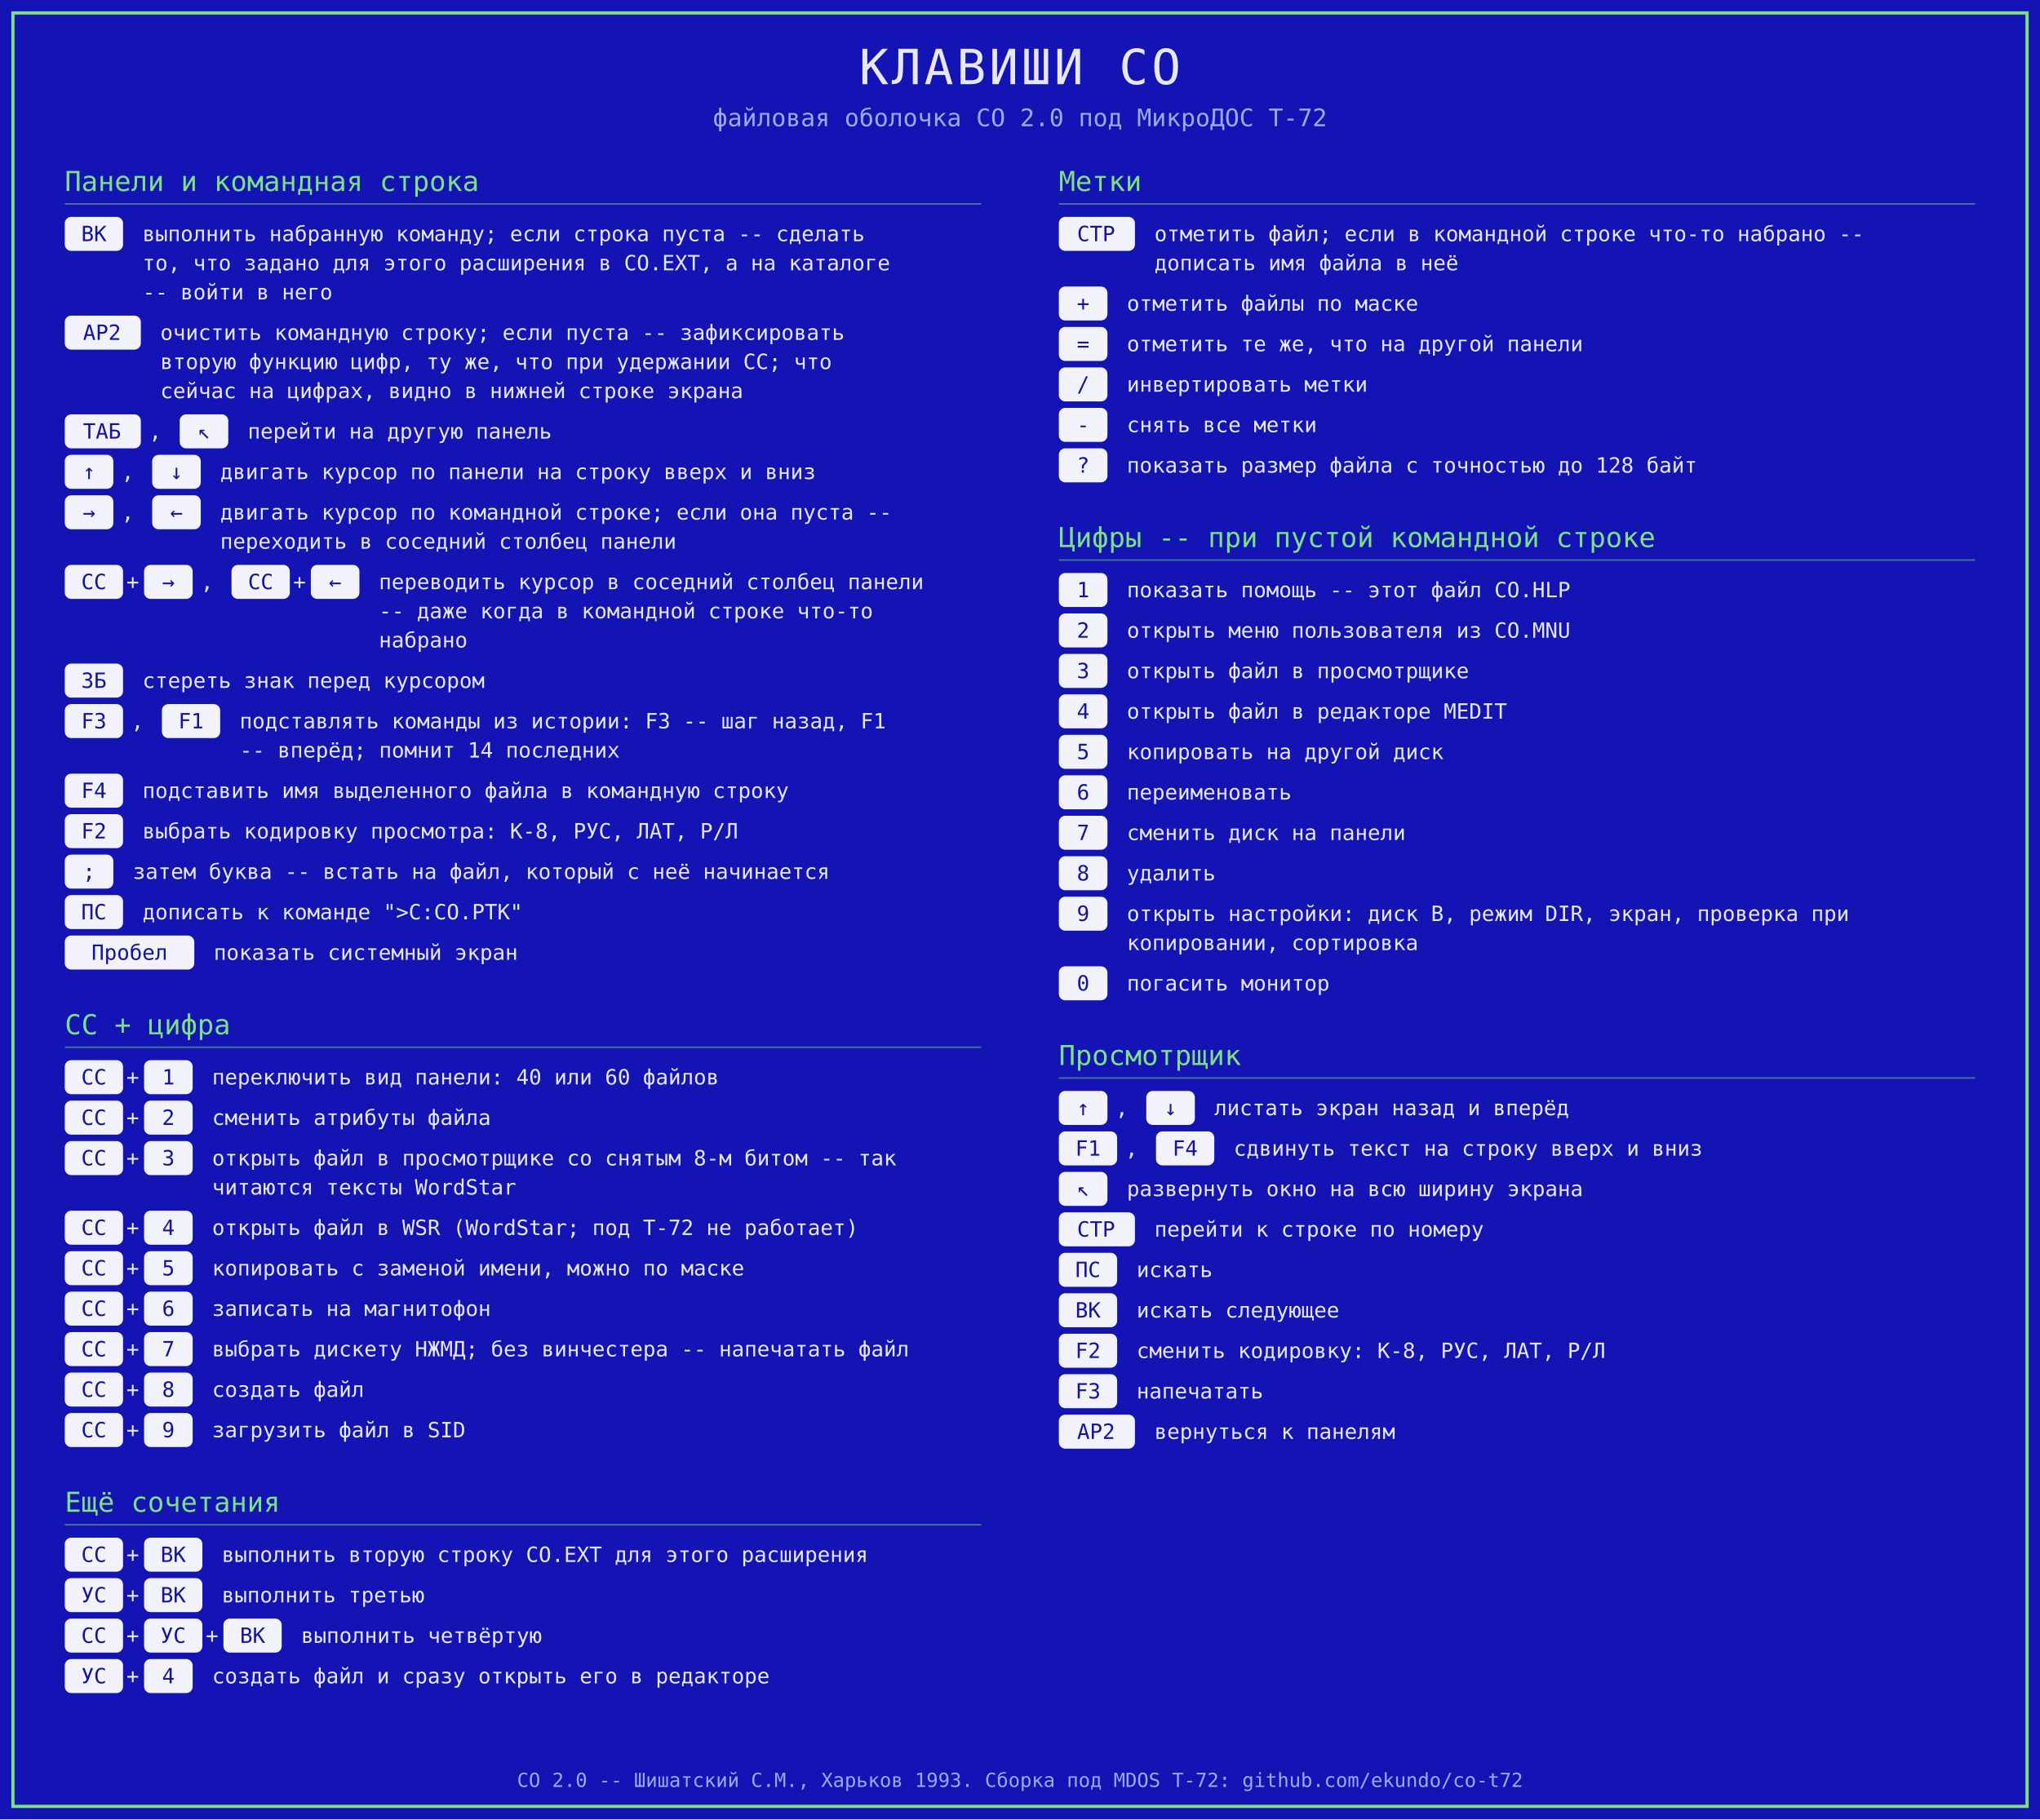
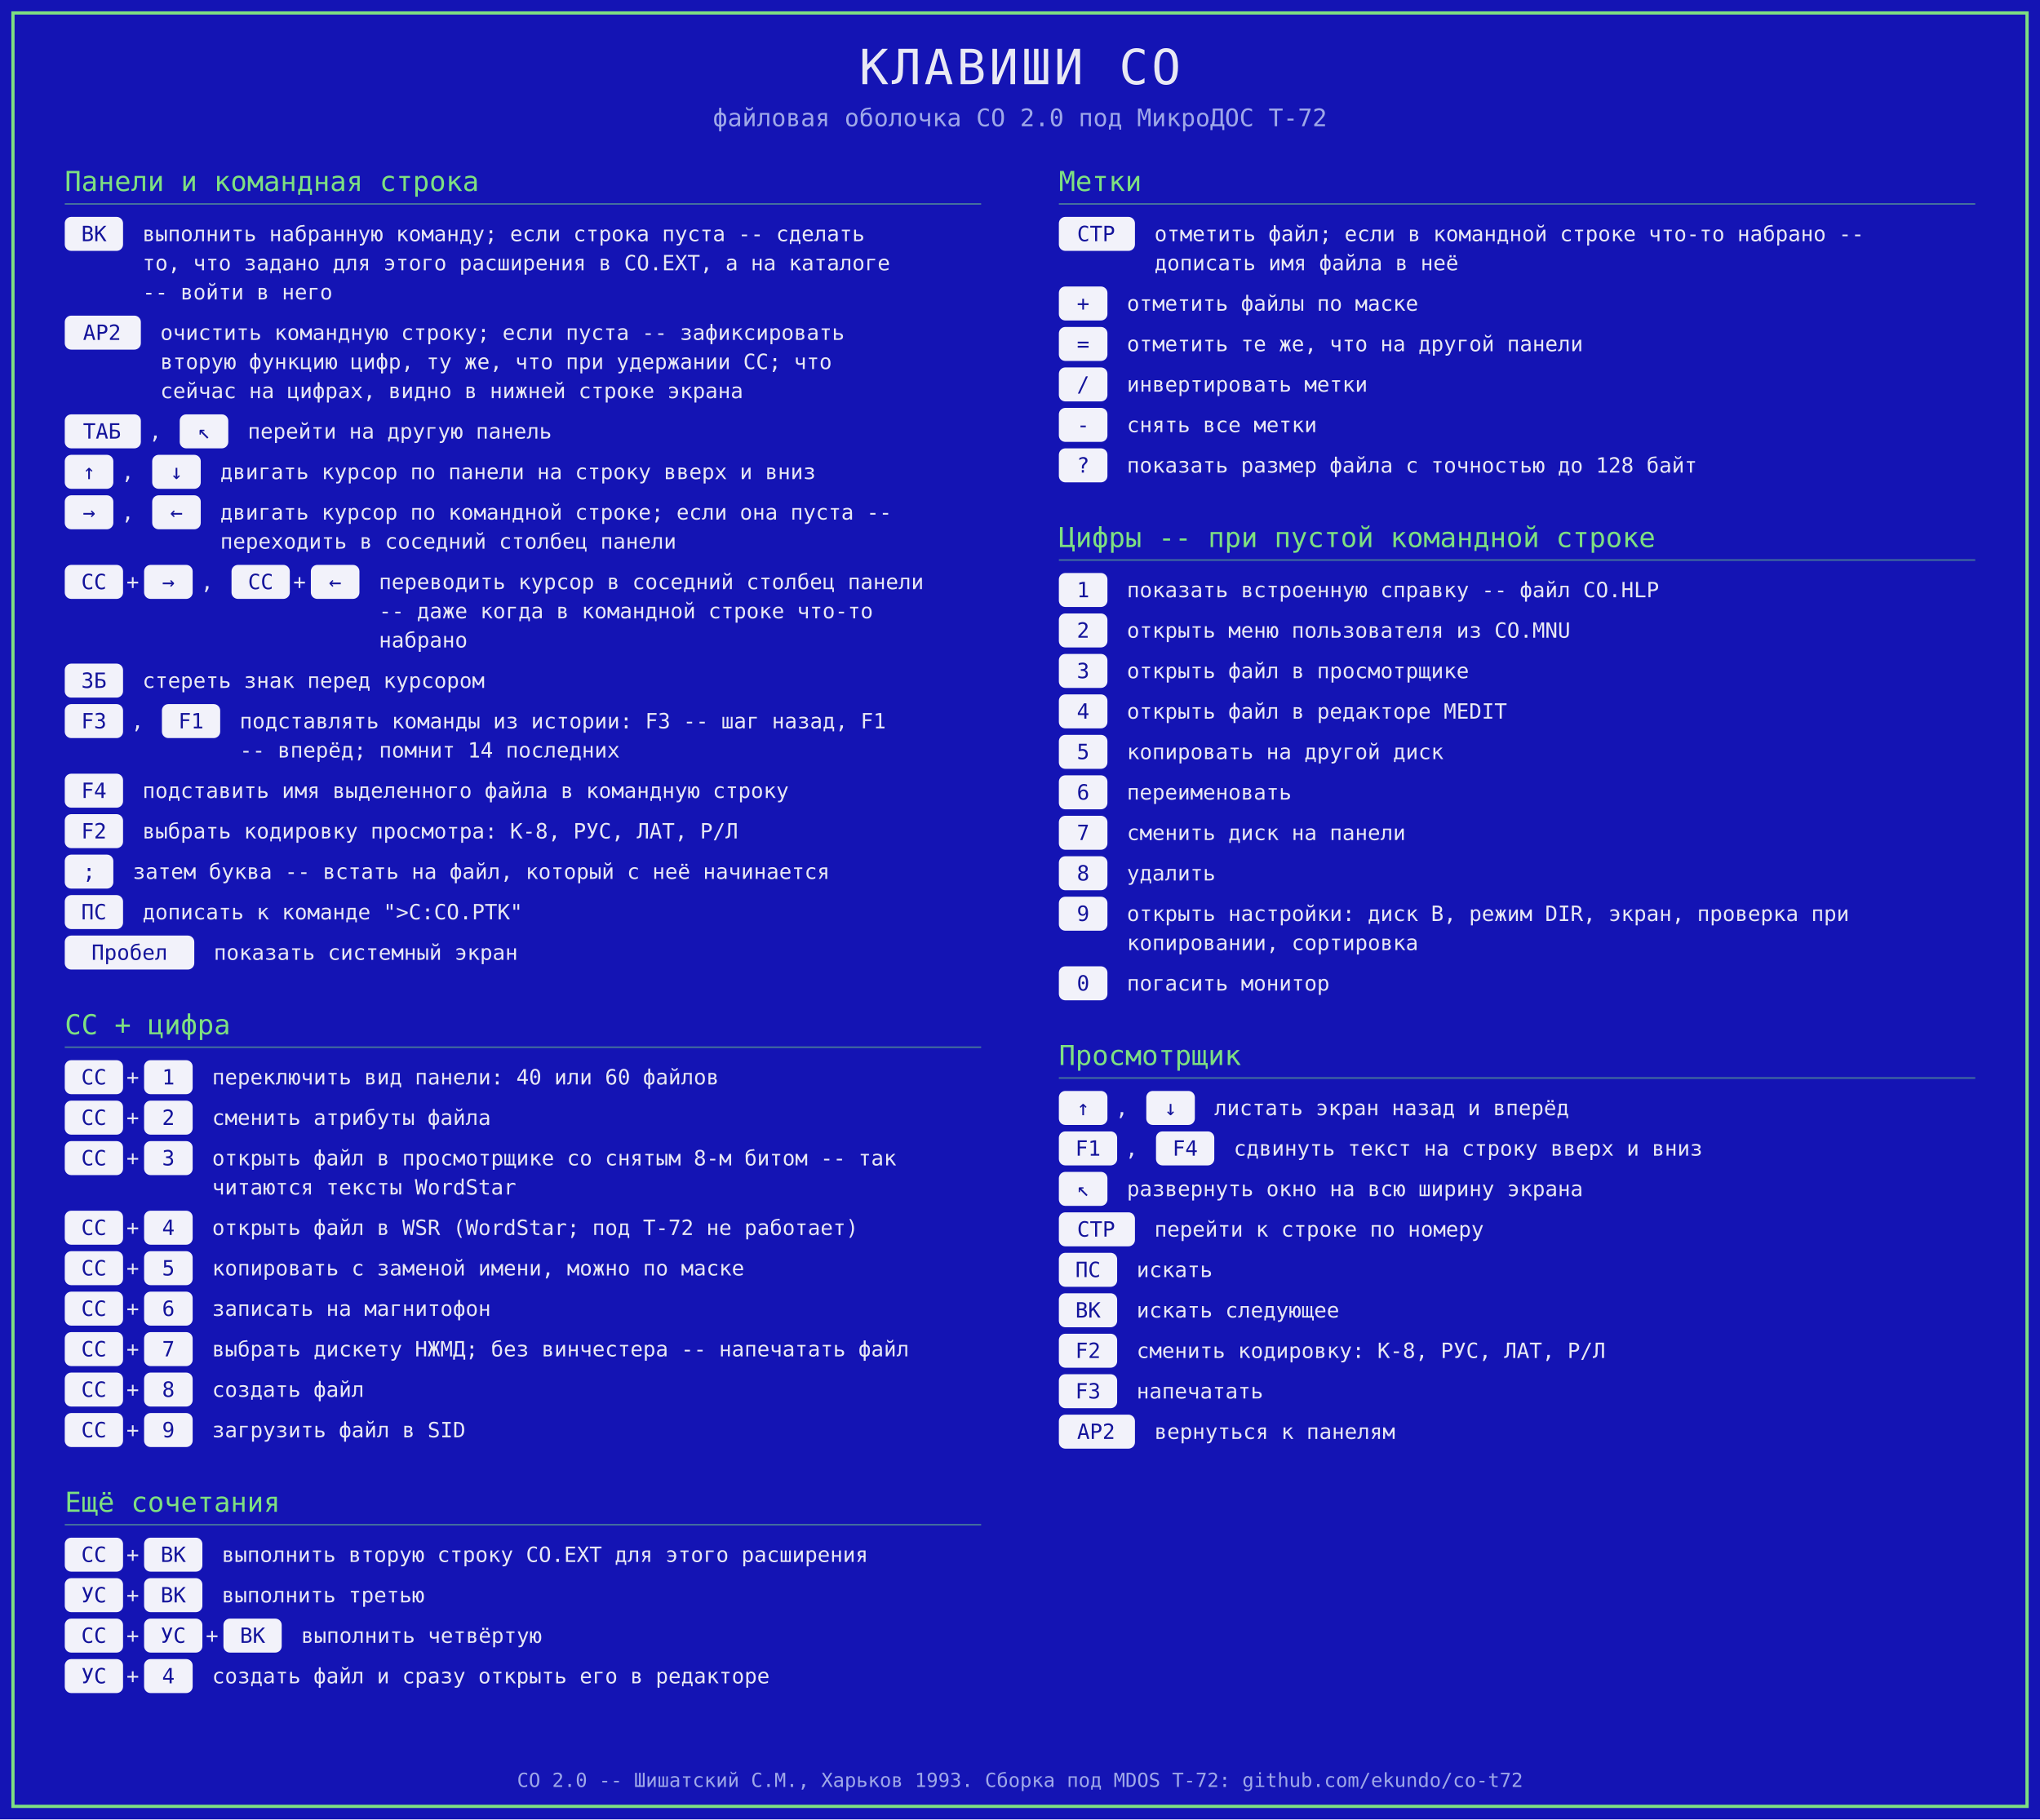
<svg xmlns="http://www.w3.org/2000/svg" viewBox="0 0 1260 1124" width="1260" height="1124" font-family="Menlo, Consolas, &quot;DejaVu Sans Mono&quot;, monospace">
  <rect width="1260" height="1124" fill="#1414b4" />
  <rect x="8" y="8" width="1244" height="1108" fill="none" stroke="#7ee081" stroke-width="2" />
  <text x="630" y="52" fill="#e8e8f4" font-size="30" text-anchor="middle" letter-spacing="2">КЛАВИШИ CO</text>
  <text x="630" y="78" fill="#9fa8e8" font-size="15" text-anchor="middle">файловая оболочка CO 2.0 под МикроДОС T-72</text>
  <text x="40" y="118" fill="#7ee081" font-size="17">Панели и командная строка</text>
  <line x1="40" y1="126" x2="606" y2="126" stroke="#7ee081" stroke-width="1" opacity="0.45" />
  <rect x="40" y="134" width="36" height="21" rx="4" fill="#f2f2fa" />
  <text x="58" y="149" fill="#14149b" font-size="13" text-anchor="middle">ВК</text>
  <text x="88" y="149" fill="#e8e8f4" font-size="13">выполнить набранную команду; если строка пуста -- сделать</text>
  <text x="88" y="167" fill="#e8e8f4" font-size="13">то, что задано для этого расширения в CO.EXT, а на каталоге</text>
  <text x="88" y="185" fill="#e8e8f4" font-size="13">-- войти в него</text>
  <rect x="40" y="195" width="47" height="21" rx="4" fill="#f2f2fa" />
  <text x="63" y="210" fill="#14149b" font-size="13" text-anchor="middle">АР2</text>
  <text x="99" y="210" fill="#e8e8f4" font-size="13">очистить командную строку; если пуста -- зафиксировать</text>
  <text x="99" y="228" fill="#e8e8f4" font-size="13">вторую функцию цифр, ту же, что при удержании СС; что</text>
  <text x="99" y="246" fill="#e8e8f4" font-size="13">сейчас на цифрах, видно в нижней строке экрана</text>
  <rect x="40" y="256" width="47" height="21" rx="4" fill="#f2f2fa" />
  <text x="63" y="271" fill="#14149b" font-size="13" text-anchor="middle">ТАБ</text>
  <text x="92" y="271" fill="#e8e8f4" font-size="13">,</text>
  <rect x="111" y="256" width="30" height="21" rx="4" fill="#f2f2fa" />
  <text x="126" y="271" fill="#14149b" font-size="13" text-anchor="middle">↖</text>
  <text x="153" y="271" fill="#e8e8f4" font-size="13">перейти на другую панель</text>
  <rect x="40" y="281" width="30" height="21" rx="4" fill="#f2f2fa" />
  <text x="55" y="296" fill="#14149b" font-size="13" text-anchor="middle">↑</text>
  <text x="75" y="296" fill="#e8e8f4" font-size="13">,</text>
  <rect x="94" y="281" width="30" height="21" rx="4" fill="#f2f2fa" />
  <text x="109" y="296" fill="#14149b" font-size="13" text-anchor="middle">↓</text>
  <text x="136" y="296" fill="#e8e8f4" font-size="13">двигать курсор по панели на строку вверх и вниз</text>
  <rect x="40" y="306" width="30" height="21" rx="4" fill="#f2f2fa" />
  <text x="55" y="321" fill="#14149b" font-size="13" text-anchor="middle">→</text>
  <text x="75" y="321" fill="#e8e8f4" font-size="13">,</text>
  <rect x="94" y="306" width="30" height="21" rx="4" fill="#f2f2fa" />
  <text x="109" y="321" fill="#14149b" font-size="13" text-anchor="middle">←</text>
  <text x="136" y="321" fill="#e8e8f4" font-size="13">двигать курсор по командной строке; если она пуста --</text>
  <text x="136" y="339" fill="#e8e8f4" font-size="13">переходить в соседний столбец панели</text>
  <rect x="40" y="349" width="36" height="21" rx="4" fill="#f2f2fa" />
  <text x="58" y="364" fill="#14149b" font-size="13" text-anchor="middle">СС</text>
  <text x="82" y="364" fill="#e8e8f4" font-size="13" text-anchor="middle">+</text>
  <rect x="89" y="349" width="30" height="21" rx="4" fill="#f2f2fa" />
  <text x="104" y="364" fill="#14149b" font-size="13" text-anchor="middle">→</text>
  <text x="124" y="364" fill="#e8e8f4" font-size="13">,</text>
  <rect x="143" y="349" width="36" height="21" rx="4" fill="#f2f2fa" />
  <text x="161" y="364" fill="#14149b" font-size="13" text-anchor="middle">СС</text>
  <text x="185" y="364" fill="#e8e8f4" font-size="13" text-anchor="middle">+</text>
  <rect x="192" y="349" width="30" height="21" rx="4" fill="#f2f2fa" />
  <text x="207" y="364" fill="#14149b" font-size="13" text-anchor="middle">←</text>
  <text x="234" y="364" fill="#e8e8f4" font-size="13">переводить курсор в соседний столбец панели</text>
  <text x="234" y="382" fill="#e8e8f4" font-size="13">-- даже когда в командной строке что-то</text>
  <text x="234" y="400" fill="#e8e8f4" font-size="13">набрано</text>
  <rect x="40" y="410" width="36" height="21" rx="4" fill="#f2f2fa" />
  <text x="58" y="425" fill="#14149b" font-size="13" text-anchor="middle">ЗБ</text>
  <text x="88" y="425" fill="#e8e8f4" font-size="13">стереть знак перед курсором</text>
  <rect x="40" y="435" width="36" height="21" rx="4" fill="#f2f2fa" />
  <text x="58" y="450" fill="#14149b" font-size="13" text-anchor="middle">F3</text>
  <text x="81" y="450" fill="#e8e8f4" font-size="13">,</text>
  <rect x="100" y="435" width="36" height="21" rx="4" fill="#f2f2fa" />
  <text x="118" y="450" fill="#14149b" font-size="13" text-anchor="middle">F1</text>
  <text x="148" y="450" fill="#e8e8f4" font-size="13">подставлять команды из истории: F3 -- шаг назад, F1</text>
  <text x="148" y="468" fill="#e8e8f4" font-size="13">-- вперёд; помнит 14 последних</text>
  <rect x="40" y="478" width="36" height="21" rx="4" fill="#f2f2fa" />
  <text x="58" y="493" fill="#14149b" font-size="13" text-anchor="middle">F4</text>
  <text x="88" y="493" fill="#e8e8f4" font-size="13">подставить имя выделенного файла в командную строку</text>
  <rect x="40" y="503" width="36" height="21" rx="4" fill="#f2f2fa" />
  <text x="58" y="518" fill="#14149b" font-size="13" text-anchor="middle">F2</text>
  <text x="88" y="518" fill="#e8e8f4" font-size="13">выбрать кодировку просмотра: К-8, РУС, ЛАТ, Р/Л</text>
  <rect x="40" y="528" width="30" height="21" rx="4" fill="#f2f2fa" />
  <text x="55" y="543" fill="#14149b" font-size="13" text-anchor="middle">;</text>
  <text x="82" y="543" fill="#e8e8f4" font-size="13">затем буква -- встать на файл, который с неё начинается</text>
  <rect x="40" y="553" width="36" height="21" rx="4" fill="#f2f2fa" />
  <text x="58" y="568" fill="#14149b" font-size="13" text-anchor="middle">ПС</text>
  <text x="88" y="568" fill="#e8e8f4" font-size="13">дописать к команде "&gt;C:CO.PTK"</text>
  <rect x="40" y="578" width="80" height="21" rx="4" fill="#f2f2fa" />
  <text x="80" y="593" fill="#14149b" font-size="13" text-anchor="middle">Пробел</text>
  <text x="132" y="593" fill="#e8e8f4" font-size="13">показать системный экран</text>
  <text x="40" y="639" fill="#7ee081" font-size="17">СС + цифра</text>
  <line x1="40" y1="647" x2="606" y2="647" stroke="#7ee081" stroke-width="1" opacity="0.45" />
  <rect x="40" y="655" width="36" height="21" rx="4" fill="#f2f2fa" />
  <text x="58" y="670" fill="#14149b" font-size="13" text-anchor="middle">СС</text>
  <text x="82" y="670" fill="#e8e8f4" font-size="13" text-anchor="middle">+</text>
  <rect x="89" y="655" width="30" height="21" rx="4" fill="#f2f2fa" />
  <text x="104" y="670" fill="#14149b" font-size="13" text-anchor="middle">1</text>
  <text x="131" y="670" fill="#e8e8f4" font-size="13">переключить вид панели: 40 или 60 файлов</text>
  <rect x="40" y="680" width="36" height="21" rx="4" fill="#f2f2fa" />
  <text x="58" y="695" fill="#14149b" font-size="13" text-anchor="middle">СС</text>
  <text x="82" y="695" fill="#e8e8f4" font-size="13" text-anchor="middle">+</text>
  <rect x="89" y="680" width="30" height="21" rx="4" fill="#f2f2fa" />
  <text x="104" y="695" fill="#14149b" font-size="13" text-anchor="middle">2</text>
  <text x="131" y="695" fill="#e8e8f4" font-size="13">сменить атрибуты файла</text>
  <rect x="40" y="705" width="36" height="21" rx="4" fill="#f2f2fa" />
  <text x="58" y="720" fill="#14149b" font-size="13" text-anchor="middle">СС</text>
  <text x="82" y="720" fill="#e8e8f4" font-size="13" text-anchor="middle">+</text>
  <rect x="89" y="705" width="30" height="21" rx="4" fill="#f2f2fa" />
  <text x="104" y="720" fill="#14149b" font-size="13" text-anchor="middle">3</text>
  <text x="131" y="720" fill="#e8e8f4" font-size="13">открыть файл в просмотрщике со снятым 8-м битом -- так</text>
  <text x="131" y="738" fill="#e8e8f4" font-size="13">читаются тексты WordStar</text>
  <rect x="40" y="748" width="36" height="21" rx="4" fill="#f2f2fa" />
  <text x="58" y="763" fill="#14149b" font-size="13" text-anchor="middle">СС</text>
  <text x="82" y="763" fill="#e8e8f4" font-size="13" text-anchor="middle">+</text>
  <rect x="89" y="748" width="30" height="21" rx="4" fill="#f2f2fa" />
  <text x="104" y="763" fill="#14149b" font-size="13" text-anchor="middle">4</text>
  <text x="131" y="763" fill="#e8e8f4" font-size="13">открыть файл в WSR (WordStar; под T-72 не работает)</text>
  <rect x="40" y="773" width="36" height="21" rx="4" fill="#f2f2fa" />
  <text x="58" y="788" fill="#14149b" font-size="13" text-anchor="middle">СС</text>
  <text x="82" y="788" fill="#e8e8f4" font-size="13" text-anchor="middle">+</text>
  <rect x="89" y="773" width="30" height="21" rx="4" fill="#f2f2fa" />
  <text x="104" y="788" fill="#14149b" font-size="13" text-anchor="middle">5</text>
  <text x="131" y="788" fill="#e8e8f4" font-size="13">копировать с заменой имени, можно по маске</text>
  <rect x="40" y="798" width="36" height="21" rx="4" fill="#f2f2fa" />
  <text x="58" y="813" fill="#14149b" font-size="13" text-anchor="middle">СС</text>
  <text x="82" y="813" fill="#e8e8f4" font-size="13" text-anchor="middle">+</text>
  <rect x="89" y="798" width="30" height="21" rx="4" fill="#f2f2fa" />
  <text x="104" y="813" fill="#14149b" font-size="13" text-anchor="middle">6</text>
  <text x="131" y="813" fill="#e8e8f4" font-size="13">записать на магнитофон</text>
  <rect x="40" y="823" width="36" height="21" rx="4" fill="#f2f2fa" />
  <text x="58" y="838" fill="#14149b" font-size="13" text-anchor="middle">СС</text>
  <text x="82" y="838" fill="#e8e8f4" font-size="13" text-anchor="middle">+</text>
  <rect x="89" y="823" width="30" height="21" rx="4" fill="#f2f2fa" />
  <text x="104" y="838" fill="#14149b" font-size="13" text-anchor="middle">7</text>
  <text x="131" y="838" fill="#e8e8f4" font-size="13">выбрать дискету НЖМД; без винчестера -- напечатать файл</text>
  <rect x="40" y="848" width="36" height="21" rx="4" fill="#f2f2fa" />
  <text x="58" y="863" fill="#14149b" font-size="13" text-anchor="middle">СС</text>
  <text x="82" y="863" fill="#e8e8f4" font-size="13" text-anchor="middle">+</text>
  <rect x="89" y="848" width="30" height="21" rx="4" fill="#f2f2fa" />
  <text x="104" y="863" fill="#14149b" font-size="13" text-anchor="middle">8</text>
  <text x="131" y="863" fill="#e8e8f4" font-size="13">создать файл</text>
  <rect x="40" y="873" width="36" height="21" rx="4" fill="#f2f2fa" />
  <text x="58" y="888" fill="#14149b" font-size="13" text-anchor="middle">СС</text>
  <text x="82" y="888" fill="#e8e8f4" font-size="13" text-anchor="middle">+</text>
  <rect x="89" y="873" width="30" height="21" rx="4" fill="#f2f2fa" />
  <text x="104" y="888" fill="#14149b" font-size="13" text-anchor="middle">9</text>
  <text x="131" y="888" fill="#e8e8f4" font-size="13">загрузить файл в SID</text>
  <text x="40" y="934" fill="#7ee081" font-size="17">Ещё сочетания</text>
  <line x1="40" y1="942" x2="606" y2="942" stroke="#7ee081" stroke-width="1" opacity="0.45" />
  <rect x="40" y="950" width="36" height="21" rx="4" fill="#f2f2fa" />
  <text x="58" y="965" fill="#14149b" font-size="13" text-anchor="middle">СС</text>
  <text x="82" y="965" fill="#e8e8f4" font-size="13" text-anchor="middle">+</text>
  <rect x="89" y="950" width="36" height="21" rx="4" fill="#f2f2fa" />
  <text x="107" y="965" fill="#14149b" font-size="13" text-anchor="middle">ВК</text>
  <text x="137" y="965" fill="#e8e8f4" font-size="13">выполнить вторую строку CO.EXT для этого расширения</text>
  <rect x="40" y="975" width="36" height="21" rx="4" fill="#f2f2fa" />
  <text x="58" y="990" fill="#14149b" font-size="13" text-anchor="middle">УС</text>
  <text x="82" y="990" fill="#e8e8f4" font-size="13" text-anchor="middle">+</text>
  <rect x="89" y="975" width="36" height="21" rx="4" fill="#f2f2fa" />
  <text x="107" y="990" fill="#14149b" font-size="13" text-anchor="middle">ВК</text>
  <text x="137" y="990" fill="#e8e8f4" font-size="13">выполнить третью</text>
  <rect x="40" y="1000" width="36" height="21" rx="4" fill="#f2f2fa" />
  <text x="58" y="1015" fill="#14149b" font-size="13" text-anchor="middle">СС</text>
  <text x="82" y="1015" fill="#e8e8f4" font-size="13" text-anchor="middle">+</text>
  <rect x="89" y="1000" width="36" height="21" rx="4" fill="#f2f2fa" />
  <text x="107" y="1015" fill="#14149b" font-size="13" text-anchor="middle">УС</text>
  <text x="131" y="1015" fill="#e8e8f4" font-size="13" text-anchor="middle">+</text>
  <rect x="138" y="1000" width="36" height="21" rx="4" fill="#f2f2fa" />
  <text x="156" y="1015" fill="#14149b" font-size="13" text-anchor="middle">ВК</text>
  <text x="186" y="1015" fill="#e8e8f4" font-size="13">выполнить четвёртую</text>
  <rect x="40" y="1025" width="36" height="21" rx="4" fill="#f2f2fa" />
  <text x="58" y="1040" fill="#14149b" font-size="13" text-anchor="middle">УС</text>
  <text x="82" y="1040" fill="#e8e8f4" font-size="13" text-anchor="middle">+</text>
  <rect x="89" y="1025" width="30" height="21" rx="4" fill="#f2f2fa" />
  <text x="104" y="1040" fill="#14149b" font-size="13" text-anchor="middle">4</text>
  <text x="131" y="1040" fill="#e8e8f4" font-size="13">создать файл и сразу открыть его в редакторе</text>
  <text x="654" y="118" fill="#7ee081" font-size="17">Метки</text>
  <line x1="654" y1="126" x2="1220" y2="126" stroke="#7ee081" stroke-width="1" opacity="0.45" />
  <rect x="654" y="134" width="47" height="21" rx="4" fill="#f2f2fa" />
  <text x="677" y="149" fill="#14149b" font-size="13" text-anchor="middle">СТР</text>
  <text x="713" y="149" fill="#e8e8f4" font-size="13">отметить файл; если в командной строке что-то набрано --</text>
  <text x="713" y="167" fill="#e8e8f4" font-size="13">дописать имя файла в неё</text>
  <rect x="654" y="177" width="30" height="21" rx="4" fill="#f2f2fa" />
  <text x="669" y="192" fill="#14149b" font-size="13" text-anchor="middle">+</text>
  <text x="696" y="192" fill="#e8e8f4" font-size="13">отметить файлы по маске</text>
  <rect x="654" y="202" width="30" height="21" rx="4" fill="#f2f2fa" />
  <text x="669" y="217" fill="#14149b" font-size="13" text-anchor="middle">=</text>
  <text x="696" y="217" fill="#e8e8f4" font-size="13">отметить те же, что на другой панели</text>
  <rect x="654" y="227" width="30" height="21" rx="4" fill="#f2f2fa" />
  <text x="669" y="242" fill="#14149b" font-size="13" text-anchor="middle">/</text>
  <text x="696" y="242" fill="#e8e8f4" font-size="13">инвертировать метки</text>
  <rect x="654" y="252" width="30" height="21" rx="4" fill="#f2f2fa" />
  <text x="669" y="267" fill="#14149b" font-size="13" text-anchor="middle">-</text>
  <text x="696" y="267" fill="#e8e8f4" font-size="13">снять все метки</text>
  <rect x="654" y="277" width="30" height="21" rx="4" fill="#f2f2fa" />
  <text x="669" y="292" fill="#14149b" font-size="13" text-anchor="middle">?</text>
  <text x="696" y="292" fill="#e8e8f4" font-size="13">показать размер файла с точностью до 128 байт</text>
  <text x="654" y="338" fill="#7ee081" font-size="17">Цифры -- при пустой командной строке</text>
  <line x1="654" y1="346" x2="1220" y2="346" stroke="#7ee081" stroke-width="1" opacity="0.45" />
  <rect x="654" y="354" width="30" height="21" rx="4" fill="#f2f2fa" />
  <text x="669" y="369" fill="#14149b" font-size="13" text-anchor="middle">1</text>
-   <text x="696" y="369" fill="#e8e8f4" font-size="13">показать помощь -- этот файл CO.HLP</text>
+   <text x="696" y="369" fill="#e8e8f4" font-size="13">показать встроенную справку -- файл CO.HLP</text>
  <rect x="654" y="379" width="30" height="21" rx="4" fill="#f2f2fa" />
  <text x="669" y="394" fill="#14149b" font-size="13" text-anchor="middle">2</text>
  <text x="696" y="394" fill="#e8e8f4" font-size="13">открыть меню пользователя из CO.MNU</text>
  <rect x="654" y="404" width="30" height="21" rx="4" fill="#f2f2fa" />
  <text x="669" y="419" fill="#14149b" font-size="13" text-anchor="middle">3</text>
  <text x="696" y="419" fill="#e8e8f4" font-size="13">открыть файл в просмотрщике</text>
  <rect x="654" y="429" width="30" height="21" rx="4" fill="#f2f2fa" />
  <text x="669" y="444" fill="#14149b" font-size="13" text-anchor="middle">4</text>
  <text x="696" y="444" fill="#e8e8f4" font-size="13">открыть файл в редакторе MEDIT</text>
  <rect x="654" y="454" width="30" height="21" rx="4" fill="#f2f2fa" />
  <text x="669" y="469" fill="#14149b" font-size="13" text-anchor="middle">5</text>
  <text x="696" y="469" fill="#e8e8f4" font-size="13">копировать на другой диск</text>
  <rect x="654" y="479" width="30" height="21" rx="4" fill="#f2f2fa" />
  <text x="669" y="494" fill="#14149b" font-size="13" text-anchor="middle">6</text>
  <text x="696" y="494" fill="#e8e8f4" font-size="13">переименовать</text>
  <rect x="654" y="504" width="30" height="21" rx="4" fill="#f2f2fa" />
  <text x="669" y="519" fill="#14149b" font-size="13" text-anchor="middle">7</text>
  <text x="696" y="519" fill="#e8e8f4" font-size="13">сменить диск на панели</text>
  <rect x="654" y="529" width="30" height="21" rx="4" fill="#f2f2fa" />
  <text x="669" y="544" fill="#14149b" font-size="13" text-anchor="middle">8</text>
  <text x="696" y="544" fill="#e8e8f4" font-size="13">удалить</text>
  <rect x="654" y="554" width="30" height="21" rx="4" fill="#f2f2fa" />
  <text x="669" y="569" fill="#14149b" font-size="13" text-anchor="middle">9</text>
  <text x="696" y="569" fill="#e8e8f4" font-size="13">открыть настройки: диск B, режим DIR, экран, проверка при</text>
  <text x="696" y="587" fill="#e8e8f4" font-size="13">копировании, сортировка</text>
  <rect x="654" y="597" width="30" height="21" rx="4" fill="#f2f2fa" />
  <text x="669" y="612" fill="#14149b" font-size="13" text-anchor="middle">0</text>
  <text x="696" y="612" fill="#e8e8f4" font-size="13">погасить монитор</text>
  <text x="654" y="658" fill="#7ee081" font-size="17">Просмотрщик</text>
  <line x1="654" y1="666" x2="1220" y2="666" stroke="#7ee081" stroke-width="1" opacity="0.45" />
  <rect x="654" y="674" width="30" height="21" rx="4" fill="#f2f2fa" />
  <text x="669" y="689" fill="#14149b" font-size="13" text-anchor="middle">↑</text>
  <text x="689" y="689" fill="#e8e8f4" font-size="13">,</text>
  <rect x="708" y="674" width="30" height="21" rx="4" fill="#f2f2fa" />
  <text x="723" y="689" fill="#14149b" font-size="13" text-anchor="middle">↓</text>
  <text x="750" y="689" fill="#e8e8f4" font-size="13">листать экран назад и вперёд</text>
  <rect x="654" y="699" width="36" height="21" rx="4" fill="#f2f2fa" />
  <text x="672" y="714" fill="#14149b" font-size="13" text-anchor="middle">F1</text>
  <text x="695" y="714" fill="#e8e8f4" font-size="13">,</text>
  <rect x="714" y="699" width="36" height="21" rx="4" fill="#f2f2fa" />
  <text x="732" y="714" fill="#14149b" font-size="13" text-anchor="middle">F4</text>
  <text x="762" y="714" fill="#e8e8f4" font-size="13">сдвинуть текст на строку вверх и вниз</text>
  <rect x="654" y="724" width="30" height="21" rx="4" fill="#f2f2fa" />
  <text x="669" y="739" fill="#14149b" font-size="13" text-anchor="middle">↖</text>
  <text x="696" y="739" fill="#e8e8f4" font-size="13">развернуть окно на всю ширину экрана</text>
  <rect x="654" y="749" width="47" height="21" rx="4" fill="#f2f2fa" />
  <text x="677" y="764" fill="#14149b" font-size="13" text-anchor="middle">СТР</text>
  <text x="713" y="764" fill="#e8e8f4" font-size="13">перейти к строке по номеру</text>
  <rect x="654" y="774" width="36" height="21" rx="4" fill="#f2f2fa" />
  <text x="672" y="789" fill="#14149b" font-size="13" text-anchor="middle">ПС</text>
  <text x="702" y="789" fill="#e8e8f4" font-size="13">искать</text>
  <rect x="654" y="799" width="36" height="21" rx="4" fill="#f2f2fa" />
  <text x="672" y="814" fill="#14149b" font-size="13" text-anchor="middle">ВК</text>
  <text x="702" y="814" fill="#e8e8f4" font-size="13">искать следующее</text>
  <rect x="654" y="824" width="36" height="21" rx="4" fill="#f2f2fa" />
  <text x="672" y="839" fill="#14149b" font-size="13" text-anchor="middle">F2</text>
  <text x="702" y="839" fill="#e8e8f4" font-size="13">сменить кодировку: К-8, РУС, ЛАТ, Р/Л</text>
  <rect x="654" y="849" width="36" height="21" rx="4" fill="#f2f2fa" />
  <text x="672" y="864" fill="#14149b" font-size="13" text-anchor="middle">F3</text>
  <text x="702" y="864" fill="#e8e8f4" font-size="13">напечатать</text>
  <rect x="654" y="874" width="47" height="21" rx="4" fill="#f2f2fa" />
  <text x="677" y="889" fill="#14149b" font-size="13" text-anchor="middle">АР2</text>
  <text x="713" y="889" fill="#e8e8f4" font-size="13">вернуться к панелям</text>
  <text x="630" y="1104" fill="#9fa8e8" font-size="12" text-anchor="middle">CO 2.0 -- Шишатский С.М., Харьков 1993. Сборка под MDOS T-72: github.com/ekundo/co-t72</text>
</svg>
